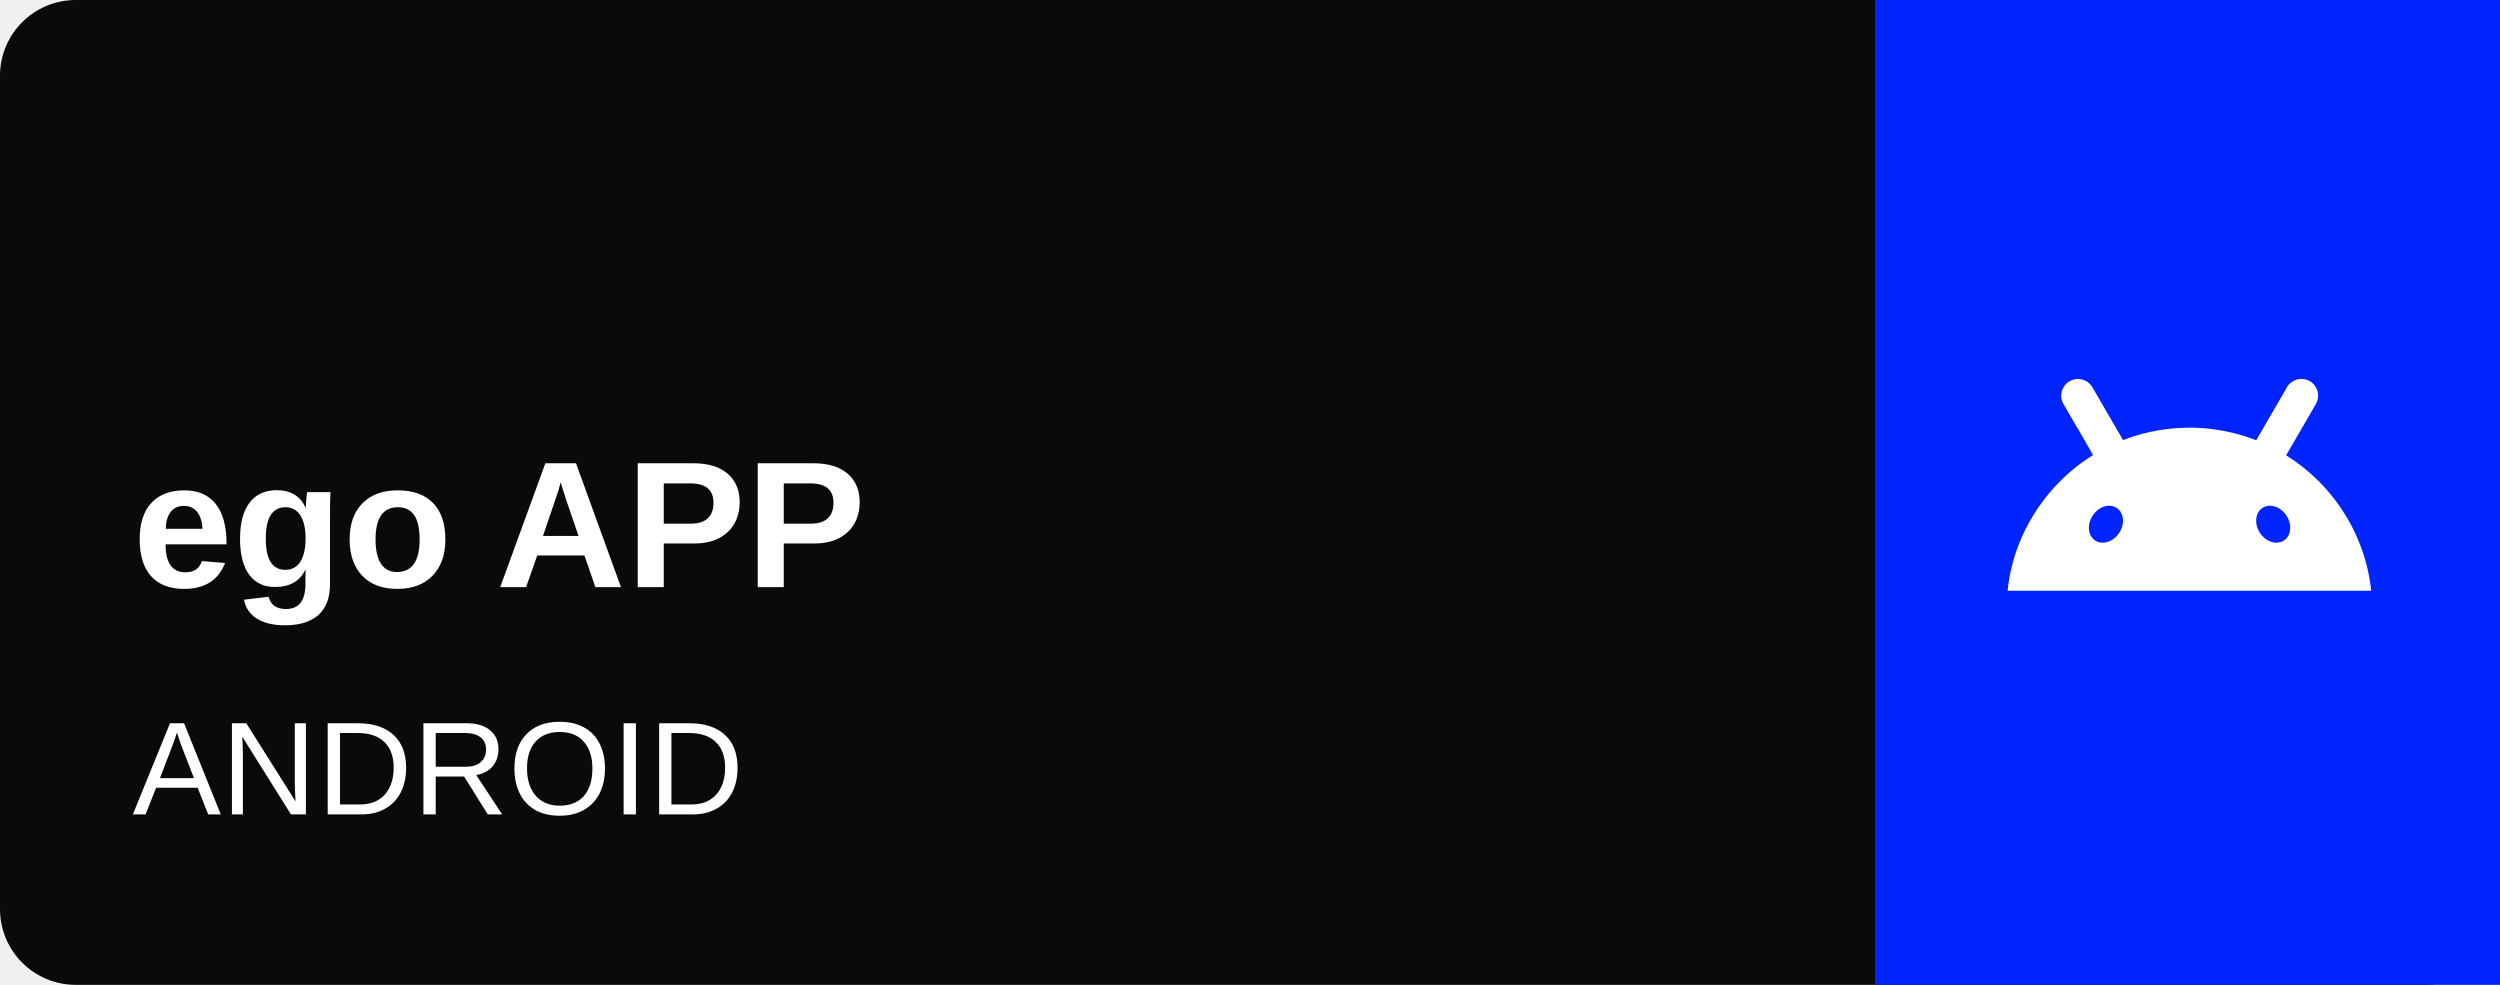
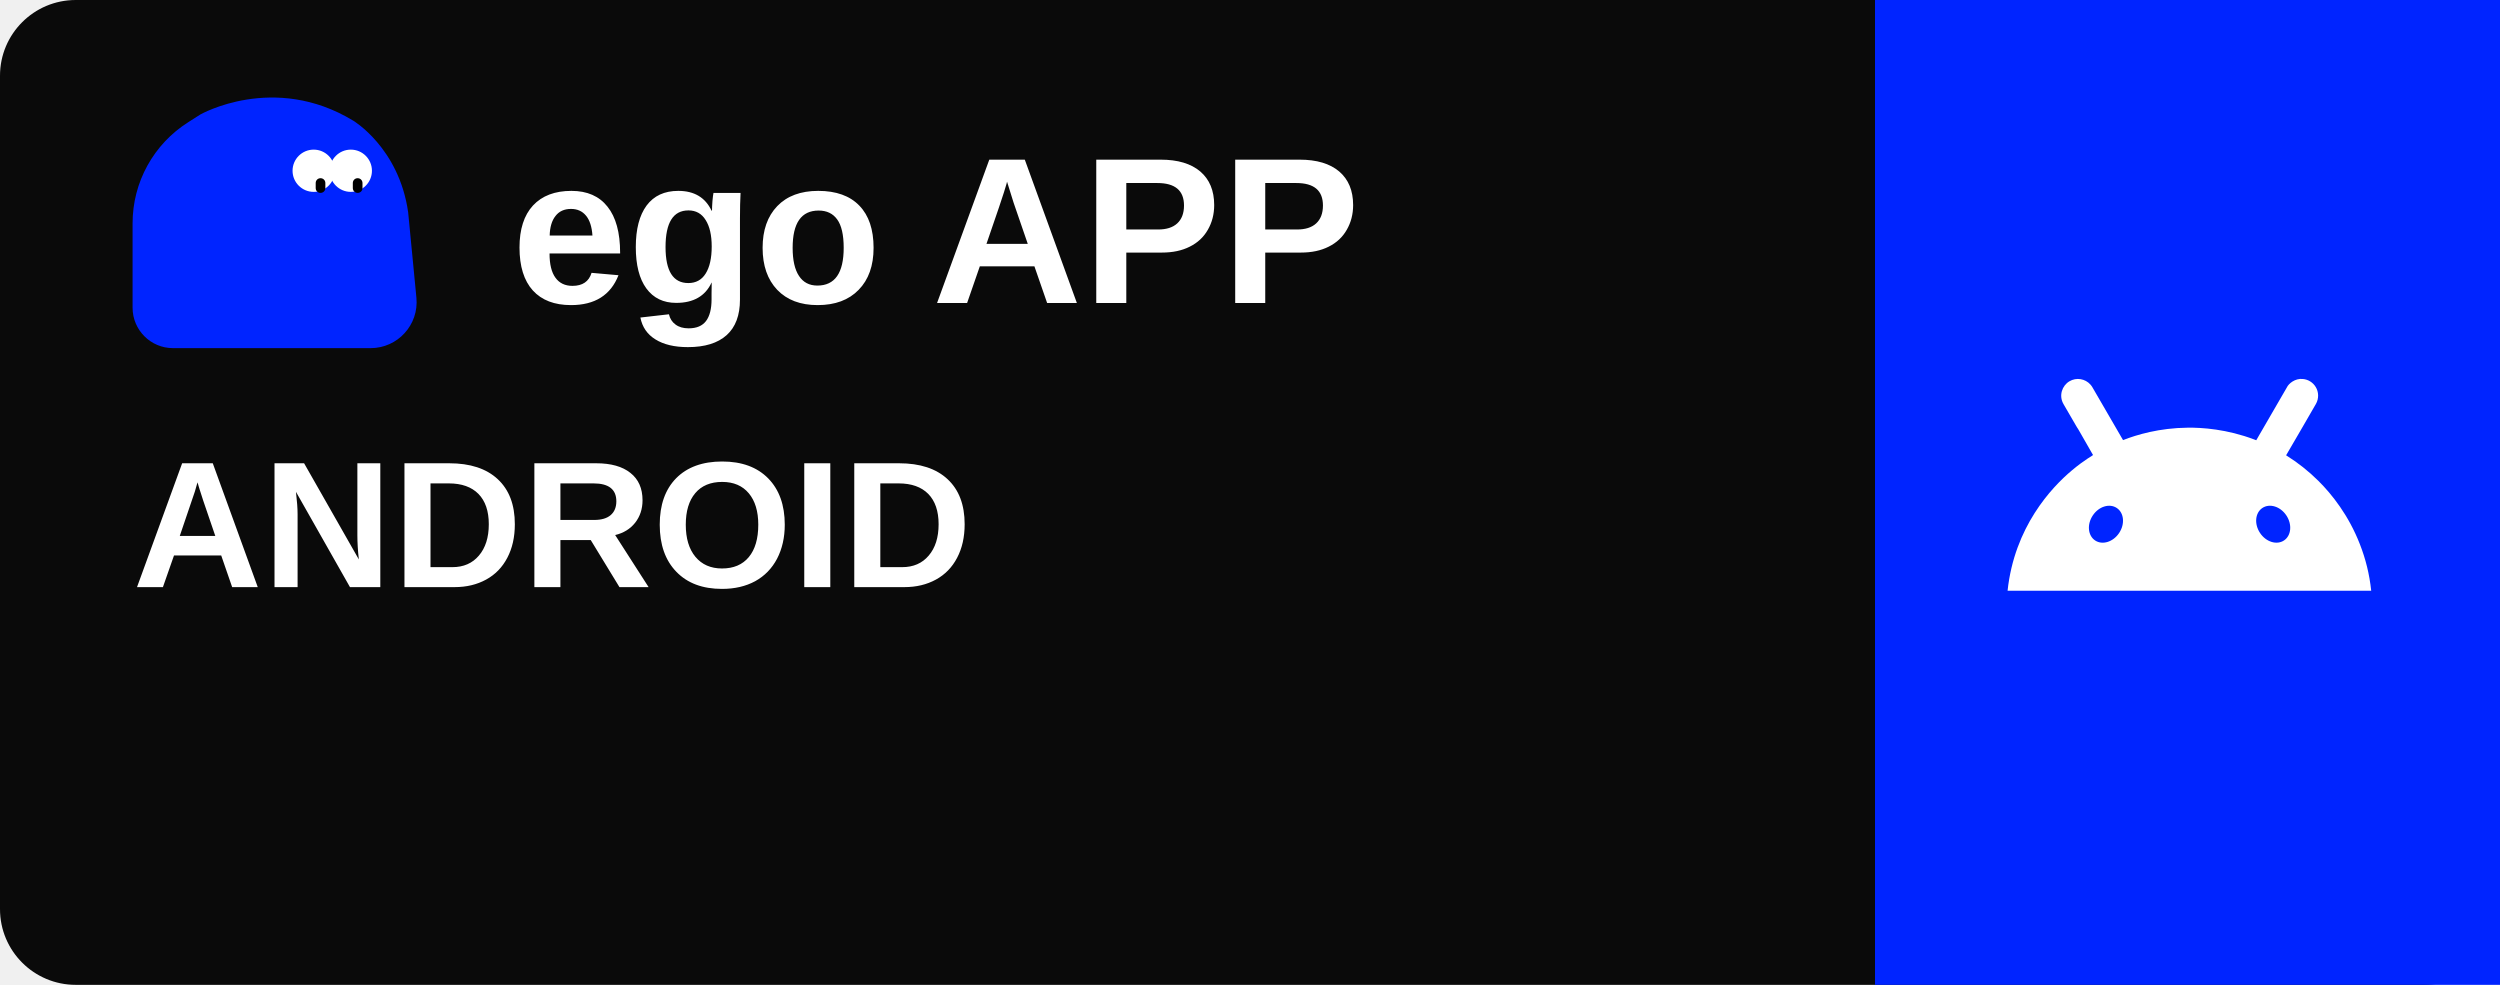
<svg xmlns="http://www.w3.org/2000/svg" width="264" height="104" viewBox="0 0 264 104">
  <rect width="264" height="104" rx="8" fill="#0a0a0a" />
  <rect x="198" width="66" height="104" fill="#0024FF" />
  <g transform="translate(212 32) scale(1.6)" fill="#fff">
    <path d="M18.439 5.559c-.675 1.166-1.352 2.332-2.027 3.498-.037-.015-.074-.029-.111-.043-1.825-.696-3.484-.8-4.42-.787-1.855.018-3.354.464-4.26.82-.084-.149-1.753-3.021-2.022-3.486a1.145 1.145 0 0 0-.141-.191c-.331-.364-.905-.486-1.379-.203-.475.282-.714.936-.389 1.502 1.947 3.37-.097-.216 1.947 3.359.017.031-.495.264-1.393 1.018C2.899 12.176.452 14.772 0 18.99h24c-.119-1.111-.369-2.099-.746-3.068-.744-1.912-1.843-3.293-2.74-4.184a12.105 12.105 0 0 0-2.131-1.688c.659-1.122 1.312-2.256 1.965-3.385.208-.361.189-.796-.008-1.119a1.1 1.1 0 0 0-.852-.533c-.522-.054-.939.313-1.049.545zm-.039 8.461c.394.593.324 1.331-.156 1.65-.48.32-1.188.099-1.582-.494-.394-.593-.324-1.331.156-1.65.473-.315 1.181-.109 1.582.494zM7.207 13.527c.48.32.551 1.058.156 1.65-.394.593-1.104.814-1.584.494-.48-.32-.55-1.058-.156-1.65.401-.602 1.109-.811 1.584-.494z" />
  </g>
-   <text x="14" y="62" font-family="Arial,sans-serif" font-size="19" font-weight="700" fill="#fff">ego APP</text>
-   <text x="14" y="86" font-family="Arial,sans-serif" font-size="14" fill="#fff">ANDROID</text>
+   <g aria-label="ego APP">
+     <svg x="14" y="1" width="34" height="35.774" viewBox="0 0 320 336.7">
+       <path fill="#0024ff" d="M219.1,110.4c-78.7-47.7-151.8-6-151.8-6l-11.9,7.6C20.9,133.8,0,171.7,0,212.5v83.9c0,22.2,18,40.2,40.2,40.2h196.4c27,0,48.1-23.3,45.5-50.1l-8.2-84.9c-9.1-64.3-54.9-91.3-54.9-91.3Z" />
+       <circle fill="#fff" cx="180" cy="160.3" r="21" />
+       <path d="M186.8,167.7h0c2.7,0,4.8,2.1,4.8,4.8v5c0,2.7-2.1,4.8-4.8,4.8h0c-2.7,0-4.8-2.1-4.8-4.8v-5c0-2.7,2.1-4.8,4.8-4.8Z" />
+       <circle fill="#fff" cx="216.9" cy="160.3" r="21" />
+       <path d="M223.7,167.7h0c2.7,0,4.8,2.1,4.8,4.8v5c0,2.7-2.1,4.8-4.8,4.8h0c-2.7,0-4.8-2.1-4.8-4.8v-5c0-2.7,2.1-4.8,4.8-4.8Z" />
+     </svg>
+     <text x="54" y="32" font-family="Arial,sans-serif" font-size="22" font-weight="700" fill="#fff">ego APP</text>
+   </g>
+   <text x="14" y="62" font-family="Arial,sans-serif" font-size="19" font-weight="700" fill="#fff">ANDROID</text>
</svg>
